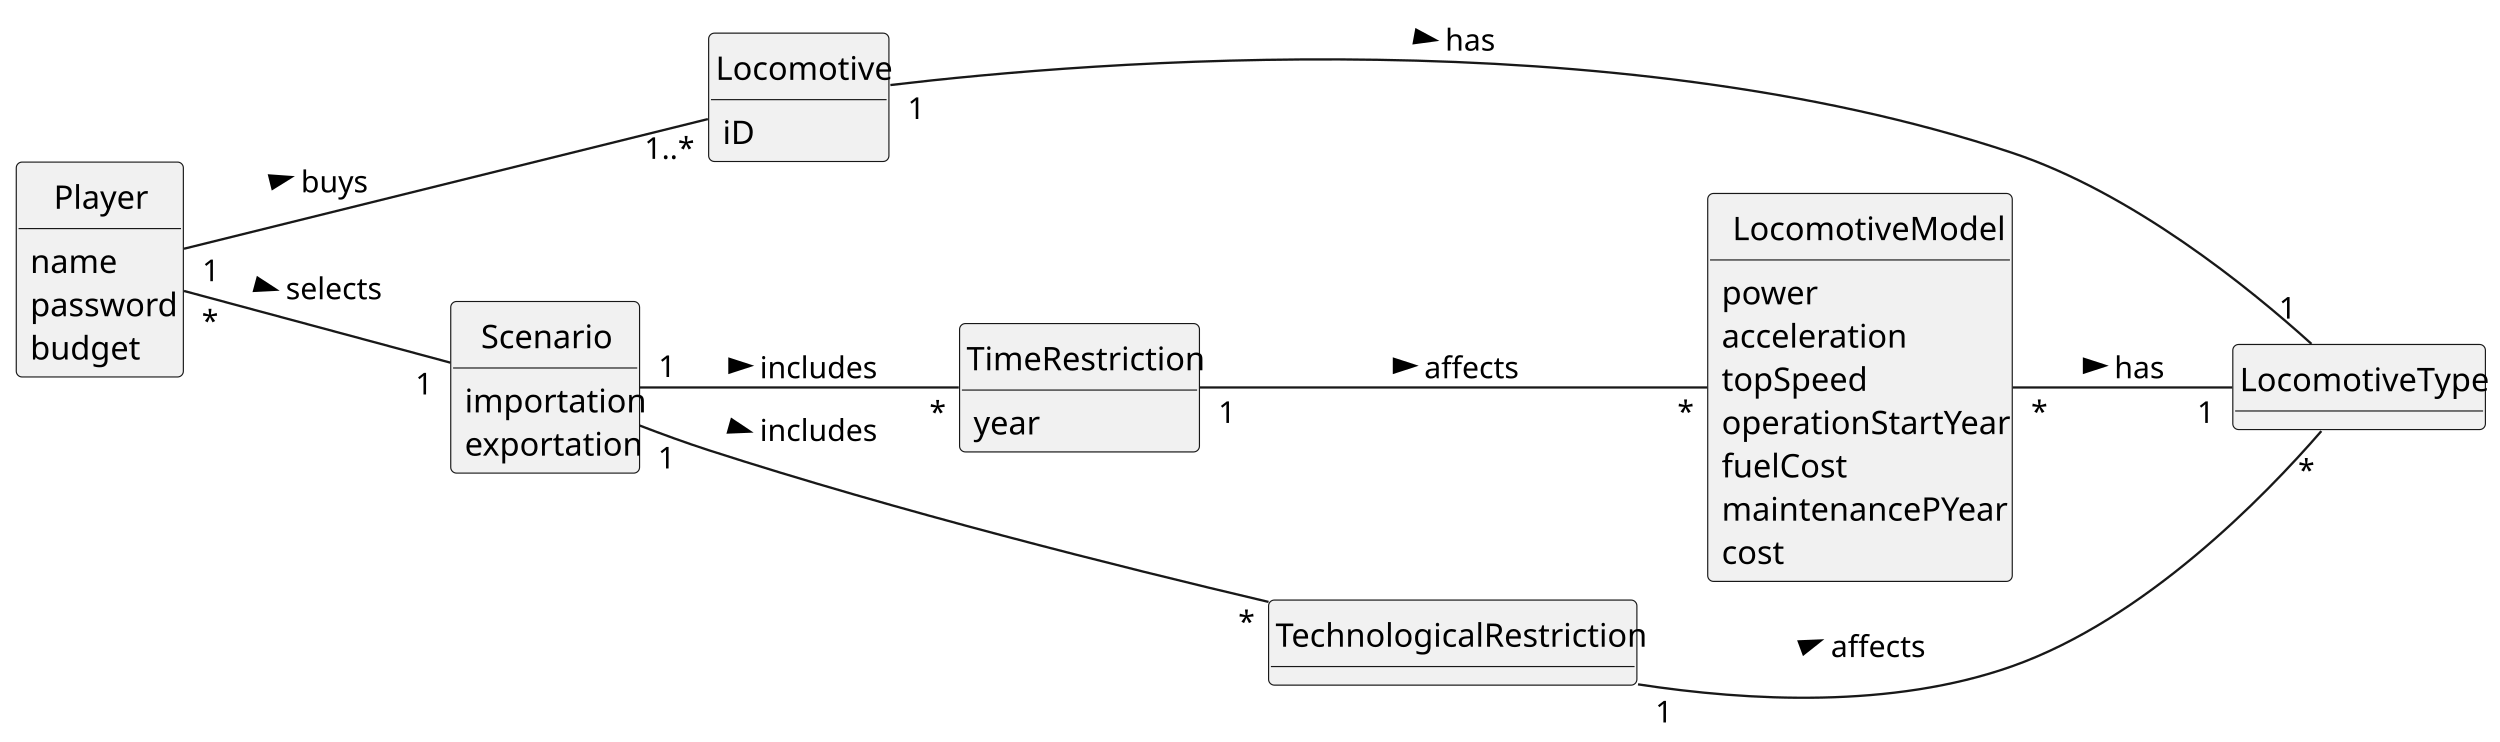
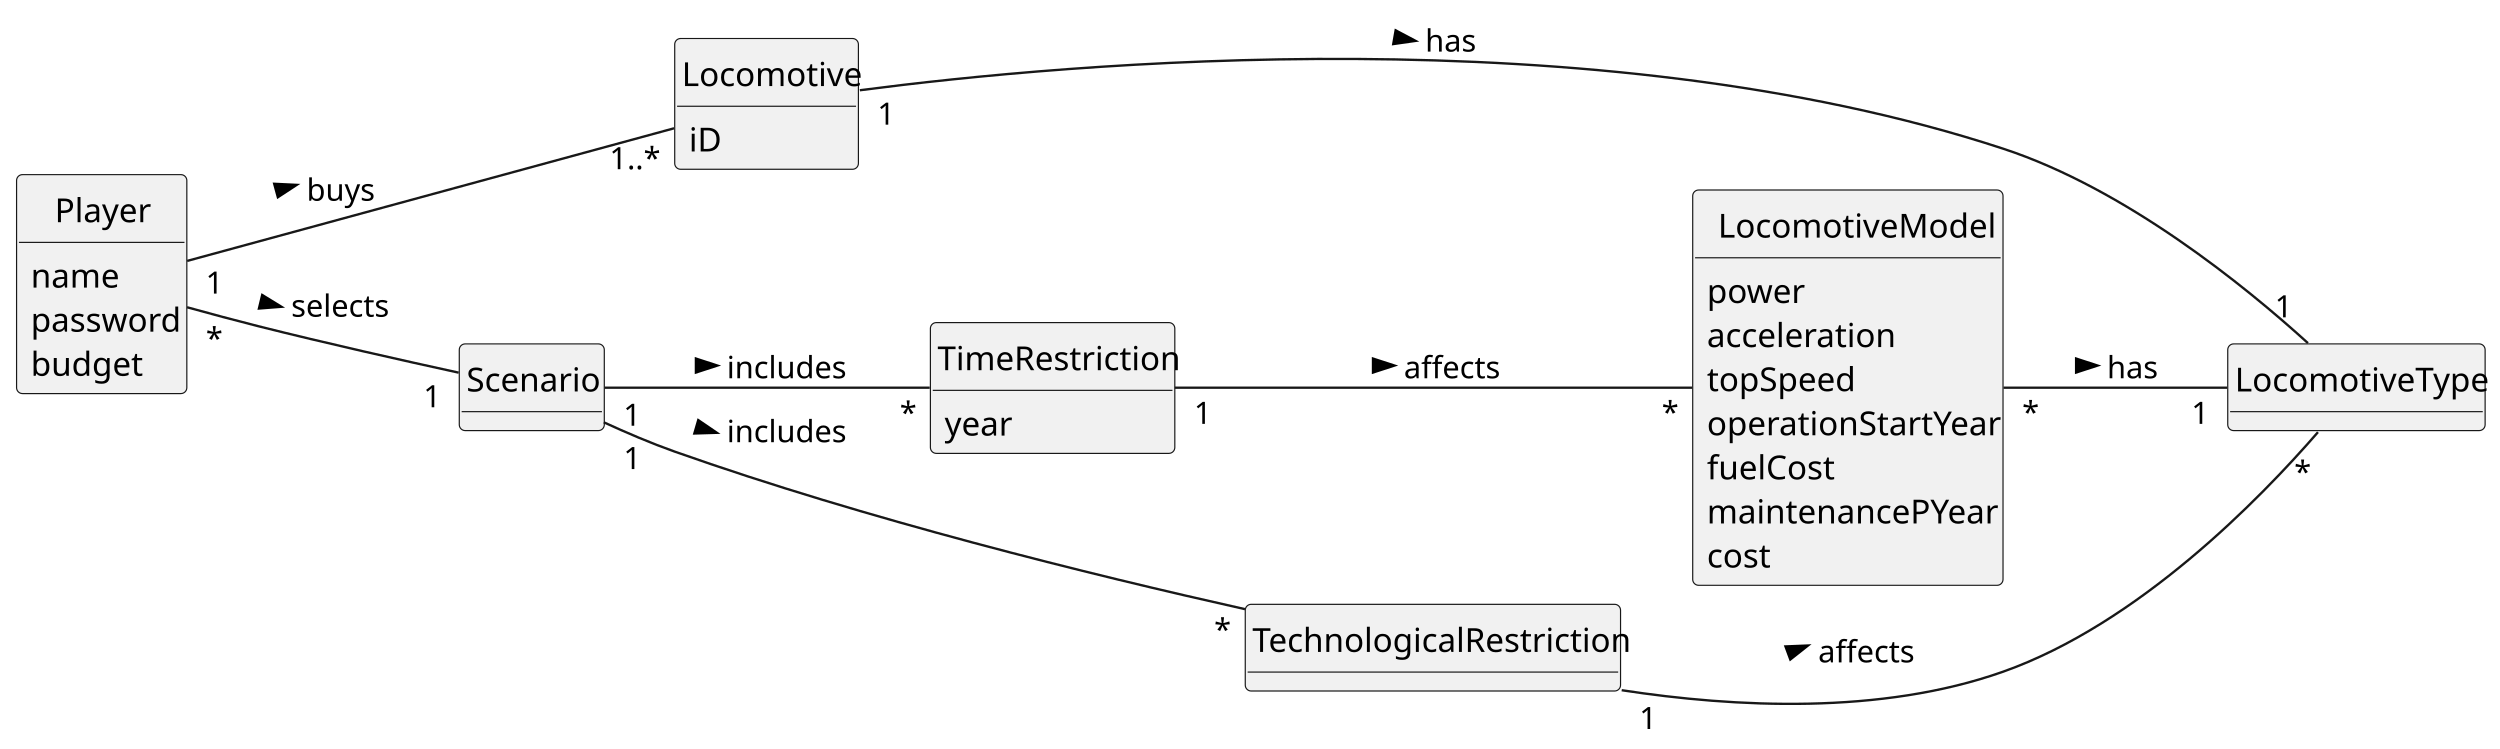
- <svg xmlns="http://www.w3.org/2000/svg" contentStyleType="text/css" height="319px" preserveAspectRatio="none" style="width:1076px;height:319px;background:#FFFFFF;" version="1.1" viewBox="0 0 1076 319" width="1076px" zoomAndPan="magnify">
+ <svg xmlns="http://www.w3.org/2000/svg" contentStyleType="text/css" height="316px" preserveAspectRatio="none" style="width:1056px;height:316px;background:#FFFFFF;" version="1.1" viewBox="0 0 1056 316" width="1056px" zoomAndPan="magnify">
  <defs />
  <g>
    <g id="elem_Locomotive">
-       <rect codeLine="12" fill="#F1F1F1" height="55.242" id="Locomotive" rx="2.5" ry="2.5" style="stroke:#181818;stroke-width:0.5;" width="77.593" x="305" y="14.263" />
-       <text fill="#000000" font-family="sans-serif" font-size="14" lengthAdjust="spacing" textLength="71.593" x="308" y="34.37">Locomotive</text>
-       <line style="stroke:#181818;stroke-width:0.5;" x1="306" x2="381.593" y1="42.884" y2="42.884" />
-       <text fill="#000000" font-family="sans-serif" font-size="14" lengthAdjust="spacing" textLength="13.221" x="311" y="61.991">iD</text>
+       <rect codeLine="12" fill="#F1F1F1" height="55.242" id="Locomotive" rx="2.5" ry="2.5" style="stroke:#181818;stroke-width:0.5;" width="77.593" x="285" y="16.263" />
+       <text fill="#000000" font-family="sans-serif" font-size="14" lengthAdjust="spacing" textLength="71.593" x="288" y="36.37">Locomotive</text>
+       <line style="stroke:#181818;stroke-width:0.5;" x1="286" x2="361.593" y1="44.884" y2="44.884" />
+       <text fill="#000000" font-family="sans-serif" font-size="14" lengthAdjust="spacing" textLength="13.221" x="291" y="63.991">iD</text>
    </g>
    <g id="elem_LocomotiveModel">
-       <rect codeLine="16" fill="#F1F1F1" height="166.969" id="LocomotiveModel" rx="2.5" ry="2.5" style="stroke:#181818;stroke-width:0.5;" width="131.075" x="735" y="83.263" />
-       <text fill="#000000" font-family="sans-serif" font-size="14" lengthAdjust="spacing" textLength="109.724" x="745.676" y="103.37">LocomotiveModel</text>
-       <line style="stroke:#181818;stroke-width:0.5;" x1="736" x2="865.075" y1="111.884" y2="111.884" />
-       <text fill="#000000" font-family="sans-serif" font-size="14" lengthAdjust="spacing" textLength="38.131" x="741" y="130.991">power</text>
-       <text fill="#000000" font-family="sans-serif" font-size="14" lengthAdjust="spacing" textLength="75.489" x="741" y="149.612">acceleration</text>
-       <text fill="#000000" font-family="sans-serif" font-size="14" lengthAdjust="spacing" textLength="59.944" x="741" y="168.233">topSpeed</text>
-       <text fill="#000000" font-family="sans-serif" font-size="14" lengthAdjust="spacing" textLength="117.517" x="741" y="186.855">operationStartYear</text>
-       <text fill="#000000" font-family="sans-serif" font-size="14" lengthAdjust="spacing" textLength="51.358" x="741" y="205.476">fuelCost</text>
-       <text fill="#000000" font-family="sans-serif" font-size="14" lengthAdjust="spacing" textLength="119.075" x="741" y="224.097">maintenancePYear</text>
-       <text fill="#000000" font-family="sans-serif" font-size="14" lengthAdjust="spacing" textLength="25.676" x="741" y="242.718">cost</text>
+       <rect codeLine="16" fill="#F1F1F1" height="166.969" id="LocomotiveModel" rx="2.5" ry="2.5" style="stroke:#181818;stroke-width:0.5;" width="131.075" x="715" y="80.263" />
+       <text fill="#000000" font-family="sans-serif" font-size="14" lengthAdjust="spacing" textLength="109.724" x="725.676" y="100.37">LocomotiveModel</text>
+       <line style="stroke:#181818;stroke-width:0.5;" x1="716" x2="845.075" y1="108.884" y2="108.884" />
+       <text fill="#000000" font-family="sans-serif" font-size="14" lengthAdjust="spacing" textLength="38.131" x="721" y="127.991">power</text>
+       <text fill="#000000" font-family="sans-serif" font-size="14" lengthAdjust="spacing" textLength="75.489" x="721" y="146.612">acceleration</text>
+       <text fill="#000000" font-family="sans-serif" font-size="14" lengthAdjust="spacing" textLength="59.944" x="721" y="165.233">topSpeed</text>
+       <text fill="#000000" font-family="sans-serif" font-size="14" lengthAdjust="spacing" textLength="117.517" x="721" y="183.855">operationStartYear</text>
+       <text fill="#000000" font-family="sans-serif" font-size="14" lengthAdjust="spacing" textLength="51.358" x="721" y="202.476">fuelCost</text>
+       <text fill="#000000" font-family="sans-serif" font-size="14" lengthAdjust="spacing" textLength="119.075" x="721" y="221.097">maintenancePYear</text>
+       <text fill="#000000" font-family="sans-serif" font-size="14" lengthAdjust="spacing" textLength="25.676" x="721" y="239.718">cost</text>
    </g>
    <g id="elem_LocomotiveType">
-       <rect codeLine="26" fill="#F1F1F1" height="36.621" id="LocomotiveType" rx="2.5" ry="2.5" style="stroke:#181818;stroke-width:0.5;" width="108.717" x="961" y="148.263" />
-       <text fill="#000000" font-family="sans-serif" font-size="14" lengthAdjust="spacing" textLength="102.717" x="964" y="168.37">LocomotiveType</text>
-       <line style="stroke:#181818;stroke-width:0.5;" x1="962" x2="1068.717" y1="176.884" y2="176.884" />
+       <rect codeLine="26" fill="#F1F1F1" height="36.621" id="LocomotiveType" rx="2.5" ry="2.5" style="stroke:#181818;stroke-width:0.5;" width="108.717" x="941" y="145.263" />
+       <text fill="#000000" font-family="sans-serif" font-size="14" lengthAdjust="spacing" textLength="102.717" x="944" y="165.37">LocomotiveType</text>
+       <line style="stroke:#181818;stroke-width:0.5;" x1="942" x2="1048.717" y1="173.884" y2="173.884" />
    </g>
    <g id="elem_Player">
-       <rect codeLine="29" fill="#F1F1F1" height="92.484" id="Player" rx="2.5" ry="2.5" style="stroke:#181818;stroke-width:0.5;" width="71.917" x="7" y="69.763" />
-       <text fill="#000000" font-family="sans-serif" font-size="14" lengthAdjust="spacing" textLength="39.683" x="23.117" y="89.87">Player</text>
-       <line style="stroke:#181818;stroke-width:0.5;" x1="8" x2="77.917" y1="98.384" y2="98.384" />
-       <text fill="#000000" font-family="sans-serif" font-size="14" lengthAdjust="spacing" textLength="35.02" x="13" y="117.491">name</text>
-       <text fill="#000000" font-family="sans-serif" font-size="14" lengthAdjust="spacing" textLength="59.917" x="13" y="136.112">password</text>
-       <text fill="#000000" font-family="sans-serif" font-size="14" lengthAdjust="spacing" textLength="42.82" x="13" y="154.733">budget</text>
+       <rect codeLine="29" fill="#F1F1F1" height="92.484" id="Player" rx="2.5" ry="2.5" style="stroke:#181818;stroke-width:0.5;" width="71.917" x="7" y="73.763" />
+       <text fill="#000000" font-family="sans-serif" font-size="14" lengthAdjust="spacing" textLength="39.683" x="23.117" y="93.87">Player</text>
+       <line style="stroke:#181818;stroke-width:0.5;" x1="8" x2="77.917" y1="102.384" y2="102.384" />
+       <text fill="#000000" font-family="sans-serif" font-size="14" lengthAdjust="spacing" textLength="35.02" x="13" y="121.491">name</text>
+       <text fill="#000000" font-family="sans-serif" font-size="14" lengthAdjust="spacing" textLength="59.917" x="13" y="140.112">password</text>
+       <text fill="#000000" font-family="sans-serif" font-size="14" lengthAdjust="spacing" textLength="42.82" x="13" y="158.733">budget</text>
    </g>
    <g id="elem_Scenario">
-       <rect codeLine="36" fill="#F1F1F1" height="73.863" id="Scenario" rx="2.5" ry="2.5" style="stroke:#181818;stroke-width:0.5;" width="81.269" x="194" y="129.763" />
-       <text fill="#000000" font-family="sans-serif" font-size="14" lengthAdjust="spacing" textLength="55.255" x="207.007" y="149.87">Scenario</text>
-       <line style="stroke:#181818;stroke-width:0.5;" x1="195" x2="274.269" y1="158.384" y2="158.384" />
-       <text fill="#000000" font-family="sans-serif" font-size="14" lengthAdjust="spacing" textLength="69.255" x="200" y="177.491">importation</text>
-       <text fill="#000000" font-family="sans-serif" font-size="14" lengthAdjust="spacing" textLength="69.269" x="200" y="196.112">exportation</text>
+       <rect codeLine="36" fill="#F1F1F1" height="36.621" id="Scenario" rx="2.5" ry="2.5" style="stroke:#181818;stroke-width:0.5;" width="61.255" x="194" y="145.263" />
+       <text fill="#000000" font-family="sans-serif" font-size="14" lengthAdjust="spacing" textLength="55.255" x="197" y="165.37">Scenario</text>
+       <line style="stroke:#181818;stroke-width:0.5;" x1="195" x2="254.255" y1="173.884" y2="173.884" />
    </g>
    <g id="elem_TimeRestriction">
-       <rect codeLine="41" fill="#F1F1F1" height="55.242" id="TimeRestriction" rx="2.5" ry="2.5" style="stroke:#181818;stroke-width:0.5;" width="103.241" x="413" y="139.263" />
-       <text fill="#000000" font-family="sans-serif" font-size="14" lengthAdjust="spacing" textLength="97.241" x="416" y="159.37">TimeRestriction</text>
-       <line style="stroke:#181818;stroke-width:0.5;" x1="414" x2="515.241" y1="167.884" y2="167.884" />
-       <text fill="#000000" font-family="sans-serif" font-size="14" lengthAdjust="spacing" textLength="27.234" x="419" y="186.991">year</text>
+       <rect codeLine="39" fill="#F1F1F1" height="55.242" id="TimeRestriction" rx="2.5" ry="2.5" style="stroke:#181818;stroke-width:0.5;" width="103.241" x="393" y="136.263" />
+       <text fill="#000000" font-family="sans-serif" font-size="14" lengthAdjust="spacing" textLength="97.241" x="396" y="156.37">TimeRestriction</text>
+       <line style="stroke:#181818;stroke-width:0.5;" x1="394" x2="495.241" y1="164.884" y2="164.884" />
+       <text fill="#000000" font-family="sans-serif" font-size="14" lengthAdjust="spacing" textLength="27.234" x="399" y="183.991">year</text>
    </g>
    <g id="elem_TechnologicalRestriction">
-       <rect codeLine="45" fill="#F1F1F1" height="36.621" id="TechnologicalRestriction" rx="2.5" ry="2.5" style="stroke:#181818;stroke-width:0.5;" width="158.517" x="546" y="258.263" />
-       <text fill="#000000" font-family="sans-serif" font-size="14" lengthAdjust="spacing" textLength="152.517" x="549" y="278.37">TechnologicalRestriction</text>
-       <line style="stroke:#181818;stroke-width:0.5;" x1="547" x2="703.517" y1="286.884" y2="286.884" />
+       <rect codeLine="43" fill="#F1F1F1" height="36.621" id="TechnologicalRestriction" rx="2.5" ry="2.5" style="stroke:#181818;stroke-width:0.5;" width="158.517" x="526" y="255.263" />
+       <text fill="#000000" font-family="sans-serif" font-size="14" lengthAdjust="spacing" textLength="152.517" x="529" y="275.37">TechnologicalRestriction</text>
+       <line style="stroke:#181818;stroke-width:0.5;" x1="527" x2="683.517" y1="283.884" y2="283.884" />
    </g>
    <g id="link_Player_Scenario">
-       <path codeLine="48" d="M79.2,125.233 C111.74,133.993 160.03,146.993 193.9,156.103 " fill="none" id="Player-Scenario" style="stroke:#181818;stroke-width:1.0;" />
-       <polygon fill="#000000" points="118.828,124.708,110.858,119.519,109.33,125.195,118.828,124.708" style="stroke:#000000;stroke-width:1.0;" />
-       <text fill="#000000" font-family="sans-serif" font-size="13" lengthAdjust="spacing" textLength="40.46" x="123" y="128.791">selects</text>
-       <text fill="#000000" font-family="sans-serif" font-size="13" lengthAdjust="spacing" textLength="5.059" x="86.833" y="142.78">*</text>
-       <text fill="#000000" font-family="sans-serif" font-size="13" lengthAdjust="spacing" textLength="7.23" x="178.766" y="169.772">1</text>
+       <path codeLine="46" d="M79,129.783 C88.7,132.463 99.23,135.303 109,137.763 C137.66,144.983 170.59,152.363 193.75,157.413 " fill="none" id="Player-Scenario" style="stroke:#181818;stroke-width:1.0;" />
+       <polygon fill="#000000" points="118.861,129.579,110.755,124.604,109.379,130.319,118.861,129.579" style="stroke:#000000;stroke-width:1.0;" />
+       <text fill="#000000" font-family="sans-serif" font-size="13" lengthAdjust="spacing" textLength="40.46" x="123" y="133.791">selects</text>
+       <text fill="#000000" font-family="sans-serif" font-size="13" lengthAdjust="spacing" textLength="5.059" x="86.955" y="147.611">*</text>
+       <text fill="#000000" font-family="sans-serif" font-size="13" lengthAdjust="spacing" textLength="7.23" x="178.827" y="172.016">1</text>
    </g>
    <g id="link_Player_Locomotive">
-       <path codeLine="49" d="M79.18,107.053 C135.68,93.073 246.21,65.713 304.66,51.253 " fill="none" id="Player-Locomotive" style="stroke:#181818;stroke-width:1.0;" />
-       <polygon fill="#000000" points="125.354,76.207,115.867,75.527,117.279,81.233,125.354,76.207" style="stroke:#000000;stroke-width:1.0;" />
-       <text fill="#000000" font-family="sans-serif" font-size="13" lengthAdjust="spacing" textLength="27.46" x="129.5" y="82.791">buys</text>
-       <text fill="#000000" font-family="sans-serif" font-size="13" lengthAdjust="spacing" textLength="7.23" x="87.023" y="121.021">1</text>
-       <text fill="#000000" font-family="sans-serif" font-size="13" lengthAdjust="spacing" textLength="19.513" x="277.345" y="68.377">1..*</text>
+       <path codeLine="47" d="M79.05,110.213 C131.59,95.903 230.39,68.993 284.74,54.183 " fill="none" id="Player-Locomotive" style="stroke:#181818;stroke-width:1.0;" />
+       <polygon fill="#000000" points="125.324,78.094,115.825,77.636,117.37,83.307,125.324,78.094" style="stroke:#000000;stroke-width:1.0;" />
+       <text fill="#000000" font-family="sans-serif" font-size="13" lengthAdjust="spacing" textLength="27.46" x="129.5" y="84.791">buys</text>
+       <text fill="#000000" font-family="sans-serif" font-size="13" lengthAdjust="spacing" textLength="7.23" x="86.867" y="124.015">1</text>
+       <text fill="#000000" font-family="sans-serif" font-size="13" lengthAdjust="spacing" textLength="19.513" x="257.438" y="71.467">1..*</text>
    </g>
    <g id="link_Locomotive_LocomotiveType">
-       <path codeLine="50" d="M383.23,36.603 C471.18,26.203 693.55,8.303 866,65.763 C917.77,83.013 968.15,123.873 994.85,148.013 " fill="none" id="Locomotive-LocomotiveType" style="stroke:#181818;stroke-width:1.0;" />
-       <polygon fill="#000000" points="617.919,17.304,609.547,12.792,608.494,18.575,617.919,17.304" style="stroke:#000000;stroke-width:1.0;" />
-       <text fill="#000000" font-family="sans-serif" font-size="13" lengthAdjust="spacing" textLength="20.96" x="622" y="21.791">has</text>
-       <text fill="#000000" font-family="sans-serif" font-size="13" lengthAdjust="spacing" textLength="7.23" x="390.629" y="51.209">1</text>
-       <text fill="#000000" font-family="sans-serif" font-size="13" lengthAdjust="spacing" textLength="7.23" x="980.831" y="137.135">1</text>
+       <path codeLine="48" d="M363.2,38.123 C451.09,26.643 673.34,6.143 846,62.763 C897.85,79.763 948.2,120.723 974.88,144.933 " fill="none" id="Locomotive-LocomotiveType" style="stroke:#181818;stroke-width:1.0;" />
+       <polygon fill="#000000" points="597.926,17.268,589.521,12.817,588.51,18.608,597.926,17.268" style="stroke:#000000;stroke-width:1.0;" />
+       <text fill="#000000" font-family="sans-serif" font-size="13" lengthAdjust="spacing" textLength="20.96" x="602" y="21.791">has</text>
+       <text fill="#000000" font-family="sans-serif" font-size="13" lengthAdjust="spacing" textLength="7.23" x="370.594" y="52.647">1</text>
+       <text fill="#000000" font-family="sans-serif" font-size="13" lengthAdjust="spacing" textLength="7.23" x="960.87" y="134.031">1</text>
    </g>
    <g id="link_Scenario_TechnologicalRestriction">
-       <path codeLine="51" d="M275.27,183.133 C284.92,186.843 295.27,190.623 305,193.763 C386.12,219.963 480.84,243.733 545.97,259.063 " fill="none" id="Scenario-TechnologicalRestriction" style="stroke:#181818;stroke-width:1.0;" />
-       <polygon fill="#000000" points="322.814,185.759,314.899,180.486,313.312,186.145,322.814,185.759" style="stroke:#000000;stroke-width:1.0;" />
-       <text fill="#000000" font-family="sans-serif" font-size="13" lengthAdjust="spacing" textLength="47.696" x="327" y="189.791">includes</text>
-       <text fill="#000000" font-family="sans-serif" font-size="13" lengthAdjust="spacing" textLength="7.23" x="283.152" y="201.629">1</text>
-       <text fill="#000000" font-family="sans-serif" font-size="13" lengthAdjust="spacing" textLength="5.059" x="532.922" y="272.218">*</text>
+       <path codeLine="49" d="M255.05,178.383 C264.48,182.723 275.05,187.243 285,190.763 C365.5,219.243 460.53,242.693 525.9,257.313 " fill="none" id="Scenario-TechnologicalRestriction" style="stroke:#181818;stroke-width:1.0;" />
+       <polygon fill="#000000" points="302.8,182.807,294.939,177.455,293.294,183.098,302.8,182.807" style="stroke:#000000;stroke-width:1.0;" />
+       <text fill="#000000" font-family="sans-serif" font-size="13" lengthAdjust="spacing" textLength="47.696" x="307" y="186.791">includes</text>
+       <text fill="#000000" font-family="sans-serif" font-size="13" lengthAdjust="spacing" textLength="7.23" x="263.347" y="198.128">1</text>
+       <text fill="#000000" font-family="sans-serif" font-size="13" lengthAdjust="spacing" textLength="5.059" x="512.845" y="270.591">*</text>
    </g>
    <g id="link_Scenario_TimeRestriction">
-       <path codeLine="52" d="M275.21,166.763 C313.36,166.763 371.17,166.763 412.66,166.763 " fill="none" id="Scenario-TimeRestriction" style="stroke:#181818;stroke-width:1.0;" />
-       <polygon fill="#000000" points="323,157.408,313.955,154.469,313.955,160.347,323,157.408" style="stroke:#000000;stroke-width:1.0;" />
-       <text fill="#000000" font-family="sans-serif" font-size="13" lengthAdjust="spacing" textLength="47.696" x="327" y="162.791">includes</text>
-       <text fill="#000000" font-family="sans-serif" font-size="13" lengthAdjust="spacing" textLength="7.23" x="283.358" y="162.263">1</text>
-       <text fill="#000000" font-family="sans-serif" font-size="13" lengthAdjust="spacing" textLength="5.059" x="400.006" y="181.99">*</text>
+       <path codeLine="50" d="M255.35,163.763 C290.69,163.763 350.09,163.763 392.71,163.763 " fill="none" id="Scenario-TimeRestriction" style="stroke:#181818;stroke-width:1.0;" />
+       <polygon fill="#000000" points="303,154.408,293.955,151.469,293.955,157.347,303,154.408" style="stroke:#000000;stroke-width:1.0;" />
+       <text fill="#000000" font-family="sans-serif" font-size="13" lengthAdjust="spacing" textLength="47.696" x="307" y="159.791">includes</text>
+       <text fill="#000000" font-family="sans-serif" font-size="13" lengthAdjust="spacing" textLength="7.23" x="263.291" y="179.834">1</text>
+       <text fill="#000000" font-family="sans-serif" font-size="13" lengthAdjust="spacing" textLength="5.059" x="380.063" y="178.99">*</text>
    </g>
    <g id="link_TimeRestriction_LocomotiveModel">
-       <path codeLine="53" d="M516.23,166.763 C574.72,166.763 670.98,166.763 734.81,166.763 " fill="none" id="TimeRestriction-LocomotiveModel" style="stroke:#181818;stroke-width:1.0;" />
-       <polygon fill="#000000" points="609,157.408,599.955,154.469,599.955,160.347,609,157.408" style="stroke:#000000;stroke-width:1.0;" />
-       <text fill="#000000" font-family="sans-serif" font-size="13" lengthAdjust="spacing" textLength="38.295" x="613" y="162.791">affects</text>
-       <text fill="#000000" font-family="sans-serif" font-size="13" lengthAdjust="spacing" textLength="7.23" x="524.341" y="182.043">1</text>
-       <text fill="#000000" font-family="sans-serif" font-size="13" lengthAdjust="spacing" textLength="5.059" x="721.925" y="181.792">*</text>
+       <path codeLine="51" d="M496.23,163.763 C554.72,163.763 650.98,163.763 714.81,163.763 " fill="none" id="TimeRestriction-LocomotiveModel" style="stroke:#181818;stroke-width:1.0;" />
+       <polygon fill="#000000" points="589,154.408,579.955,151.469,579.955,157.347,589,154.408" style="stroke:#000000;stroke-width:1.0;" />
+       <text fill="#000000" font-family="sans-serif" font-size="13" lengthAdjust="spacing" textLength="38.295" x="593" y="159.791">affects</text>
+       <text fill="#000000" font-family="sans-serif" font-size="13" lengthAdjust="spacing" textLength="7.23" x="504.341" y="179.043">1</text>
+       <text fill="#000000" font-family="sans-serif" font-size="13" lengthAdjust="spacing" textLength="5.059" x="701.925" y="178.792">*</text>
    </g>
    <g id="link_TechnologicalRestriction_LocomotiveType">
-       <path codeLine="54" d="M705,294.543 C752.86,301.883 814.5,304.973 866,286.763 C923.19,266.543 974.5,213.913 999.11,185.543 " fill="none" id="TechnologicalRestriction-LocomotiveType" style="stroke:#181818;stroke-width:1.0;" />
-       <polygon fill="#000000" points="783.688,275.671,774.186,276.058,776.228,281.57,783.688,275.671" style="stroke:#000000;stroke-width:1.0;" />
-       <text fill="#000000" font-family="sans-serif" font-size="13" lengthAdjust="spacing" textLength="38.295" x="788" y="282.791">affects</text>
-       <text fill="#000000" font-family="sans-serif" font-size="13" lengthAdjust="spacing" textLength="7.23" x="712.424" y="310.941">1</text>
-       <text fill="#000000" font-family="sans-serif" font-size="13" lengthAdjust="spacing" textLength="5.059" x="989.079" y="206.993">*</text>
+       <path codeLine="52" d="M685,291.543 C732.86,298.883 794.5,301.973 846,283.763 C903.19,263.543 954.5,210.913 979.11,182.543 " fill="none" id="TechnologicalRestriction-LocomotiveType" style="stroke:#181818;stroke-width:1.0;" />
+       <polygon fill="#000000" points="763.688,272.671,754.186,273.058,756.228,278.57,763.688,272.671" style="stroke:#000000;stroke-width:1.0;" />
+       <text fill="#000000" font-family="sans-serif" font-size="13" lengthAdjust="spacing" textLength="38.295" x="768" y="279.791">affects</text>
+       <text fill="#000000" font-family="sans-serif" font-size="13" lengthAdjust="spacing" textLength="7.23" x="692.424" y="307.941">1</text>
+       <text fill="#000000" font-family="sans-serif" font-size="13" lengthAdjust="spacing" textLength="5.059" x="969.079" y="203.993">*</text>
    </g>
    <g id="link_LocomotiveModel_LocomotiveType">
-       <path codeLine="55" d="M866.27,166.763 C896.51,166.763 932.07,166.763 960.78,166.763 " fill="none" id="LocomotiveModel-LocomotiveType" style="stroke:#181818;stroke-width:1.0;" />
-       <polygon fill="#000000" points="906,157.408,896.955,154.469,896.955,160.347,906,157.408" style="stroke:#000000;stroke-width:1.0;" />
-       <text fill="#000000" font-family="sans-serif" font-size="13" lengthAdjust="spacing" textLength="20.96" x="910" y="162.791">has</text>
-       <text fill="#000000" font-family="sans-serif" font-size="13" lengthAdjust="spacing" textLength="5.059" x="874.163" y="181.792">*</text>
-       <text fill="#000000" font-family="sans-serif" font-size="13" lengthAdjust="spacing" textLength="7.23" x="945.629" y="182.033">1</text>
+       <path codeLine="53" d="M846.27,163.763 C876.51,163.763 912.07,163.763 940.78,163.763 " fill="none" id="LocomotiveModel-LocomotiveType" style="stroke:#181818;stroke-width:1.0;" />
+       <polygon fill="#000000" points="886,154.408,876.955,151.469,876.955,157.347,886,154.408" style="stroke:#000000;stroke-width:1.0;" />
+       <text fill="#000000" font-family="sans-serif" font-size="13" lengthAdjust="spacing" textLength="20.96" x="890" y="159.791">has</text>
+       <text fill="#000000" font-family="sans-serif" font-size="13" lengthAdjust="spacing" textLength="5.059" x="854.163" y="178.792">*</text>
+       <text fill="#000000" font-family="sans-serif" font-size="13" lengthAdjust="spacing" textLength="7.23" x="925.629" y="179.033">1</text>
    </g>
  </g>
</svg>
